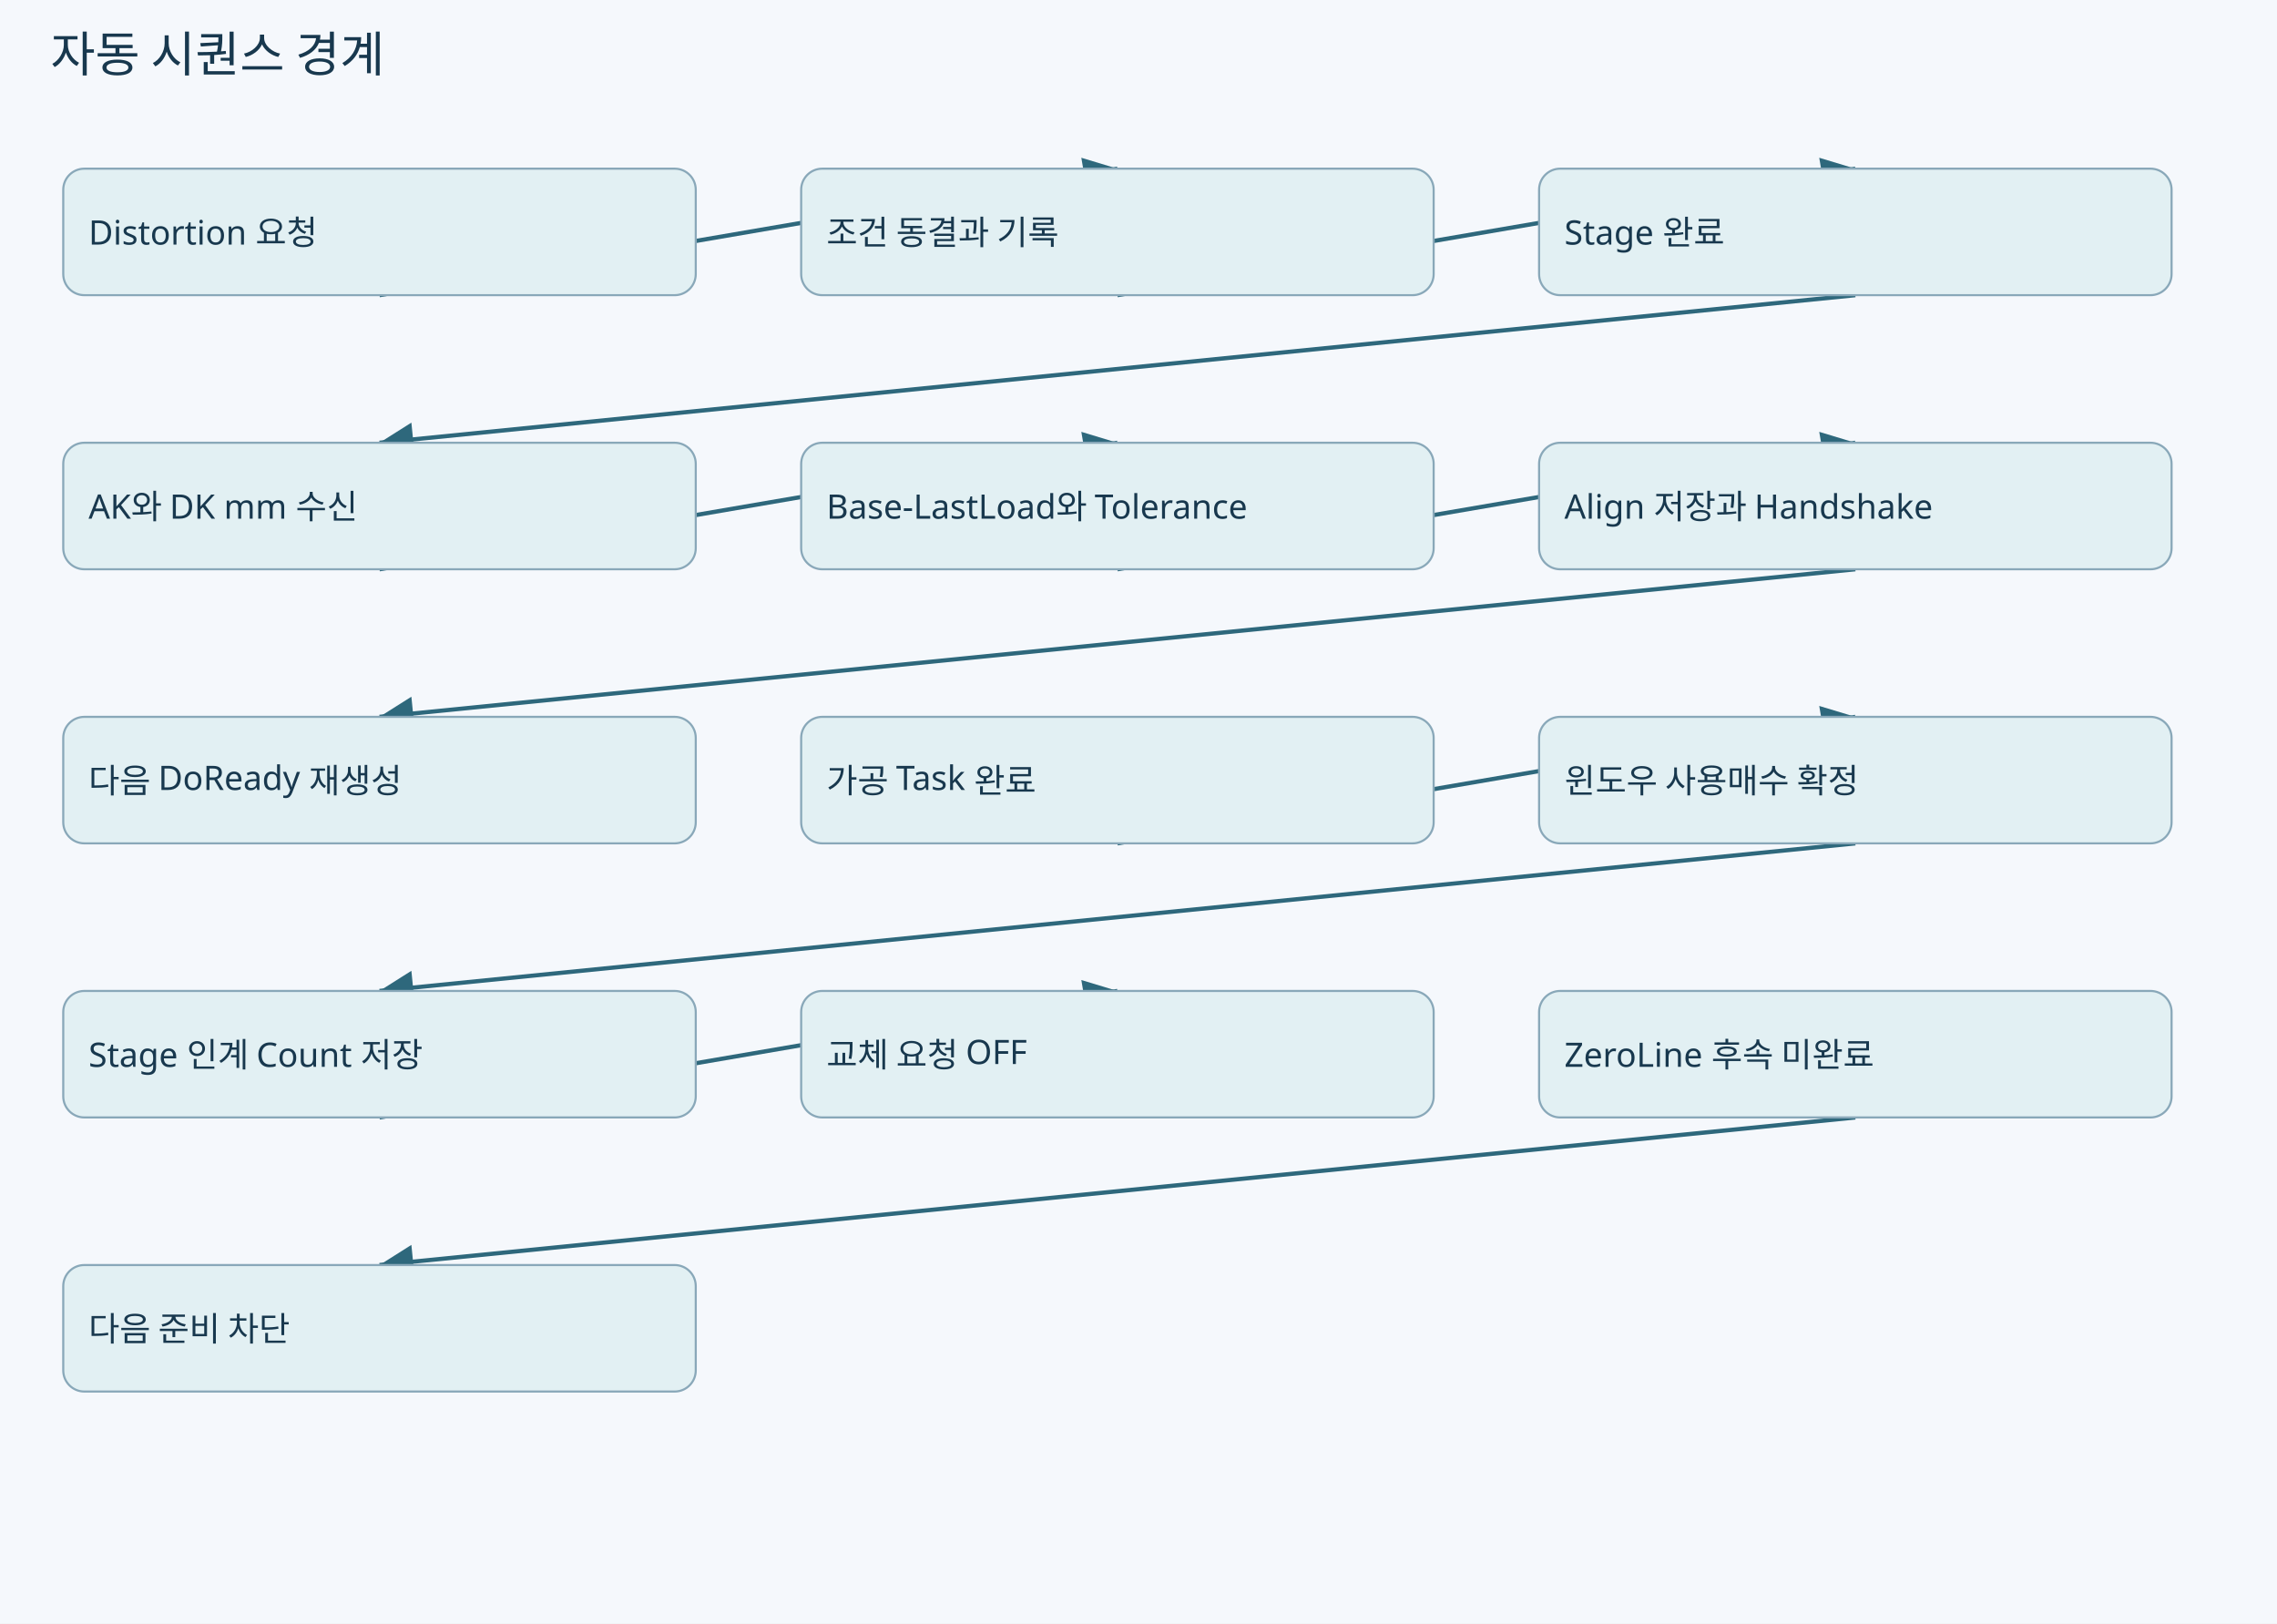
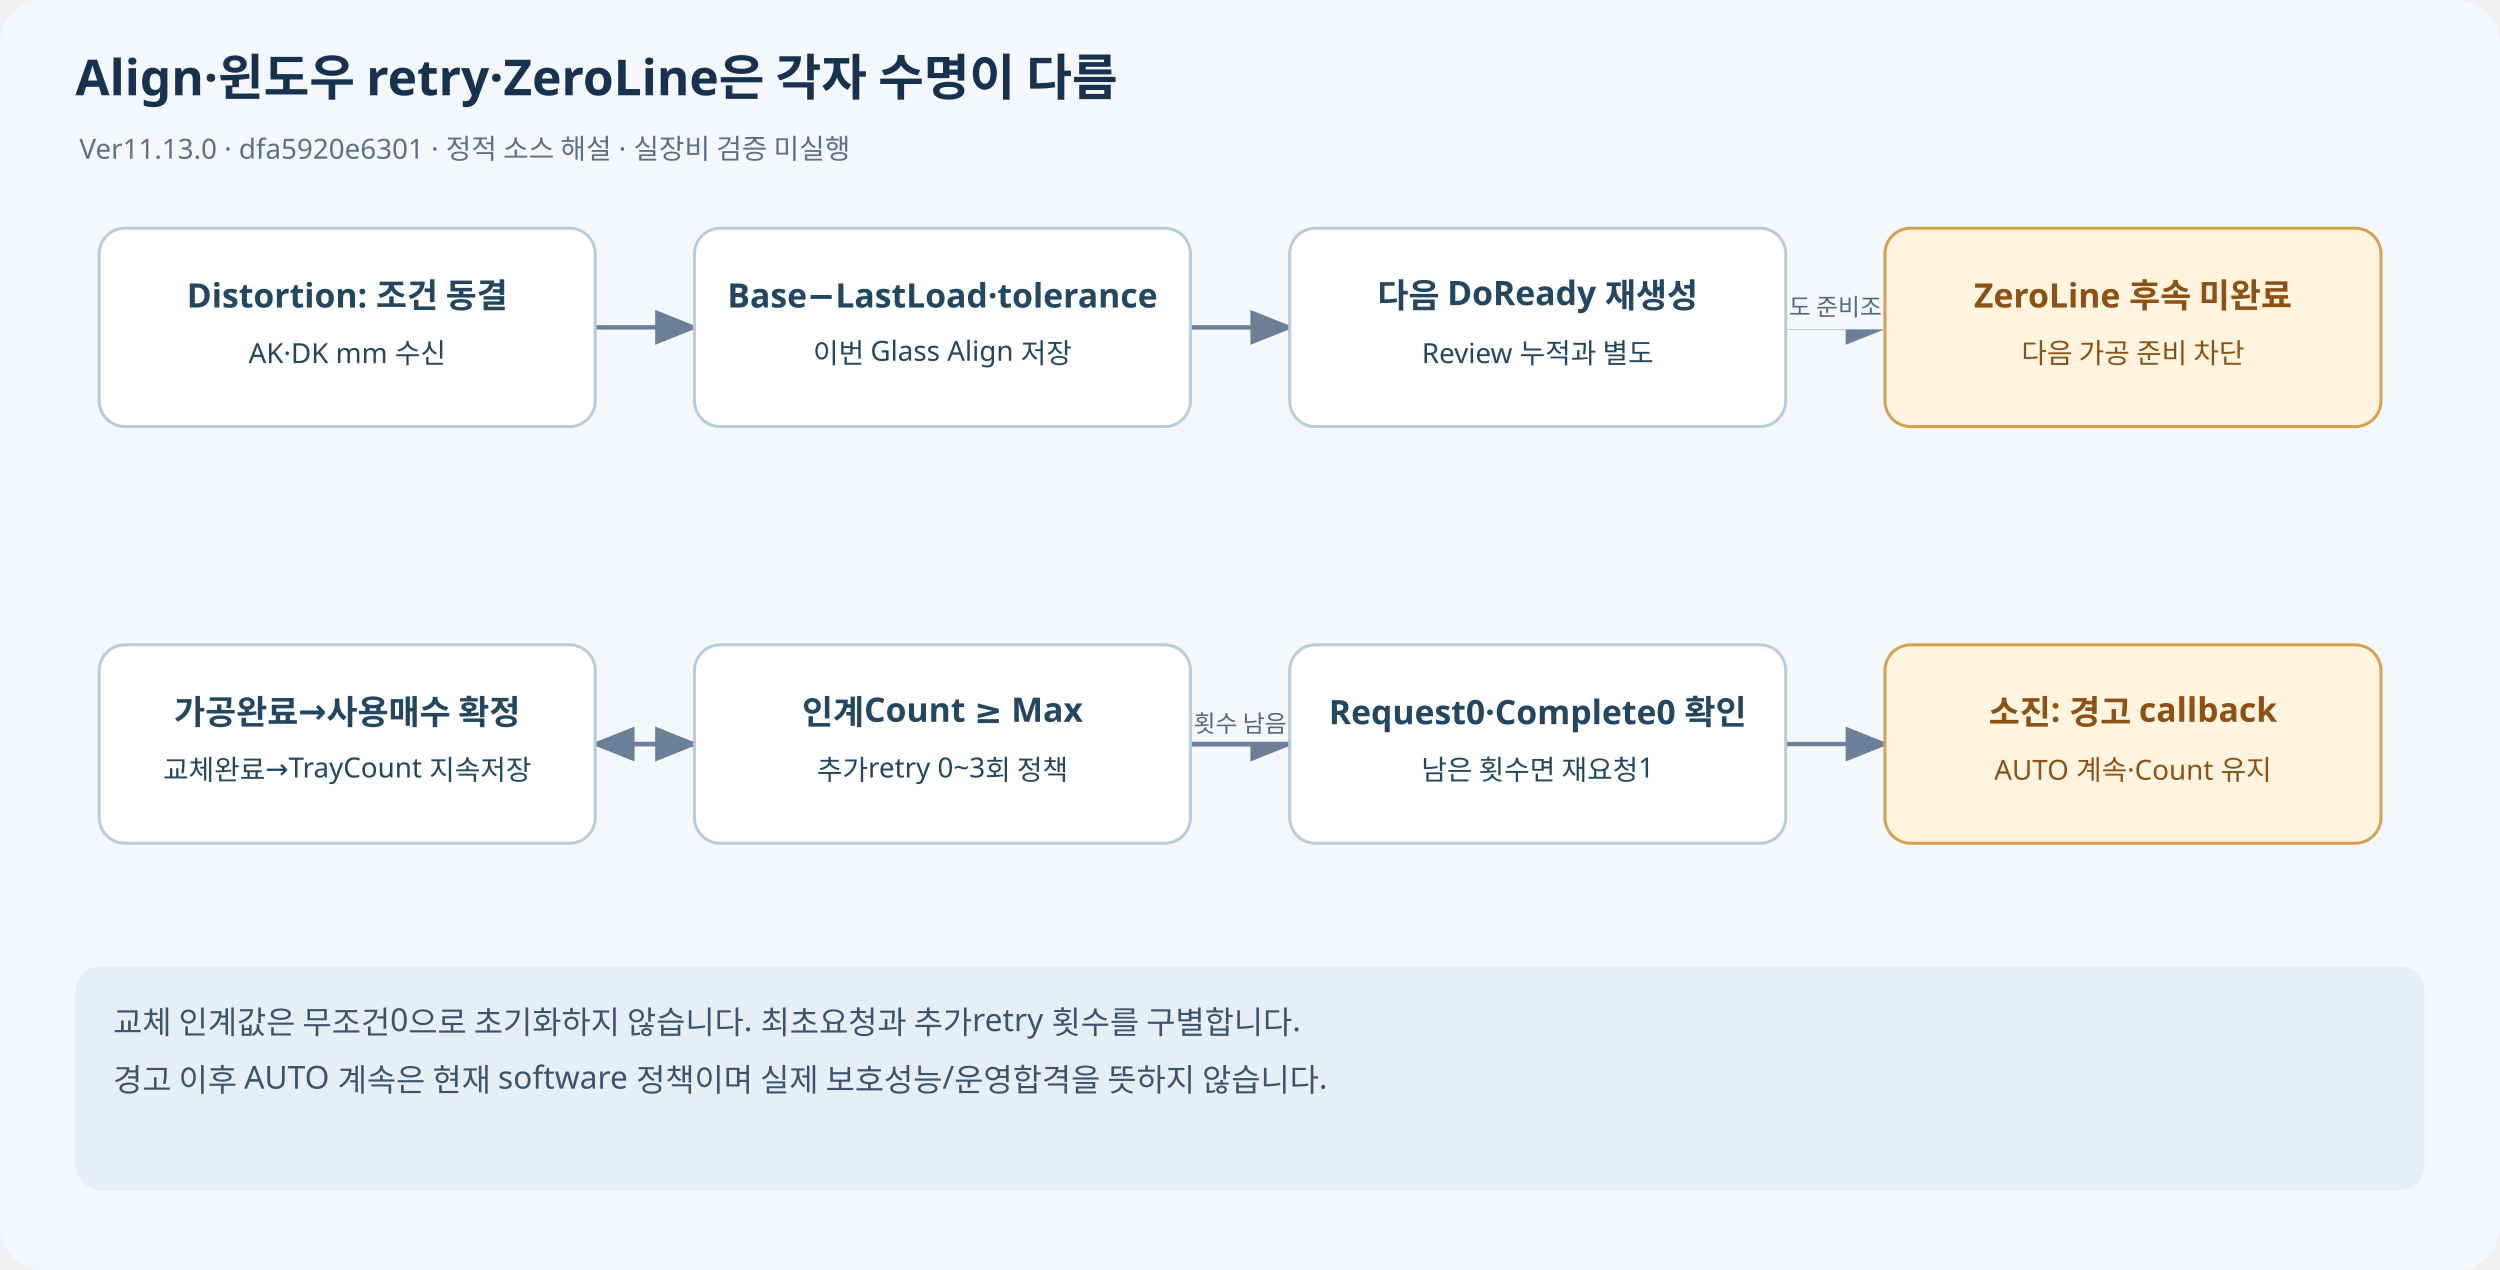
- <svg xmlns="http://www.w3.org/2000/svg" width="1080" height="770" viewBox="0 0 1080 770">
+ <svg xmlns="http://www.w3.org/2000/svg" viewBox="0 0 1260 640" role="img" aria-labelledby="title desc">
  <defs>
-     <marker id="arrow" markerWidth="9" markerHeight="9" refX="8" refY="4" orient="auto">
-       <path d="M0 0L8 4L0 8" fill="#2e687c" />
+     <marker id="arrow" markerWidth="10" markerHeight="8" refX="9" refY="4" orient="auto">
+       <path d="M0 0L10 4L0 8Z" fill="#6b7f97" />
    </marker>
  </defs>
-   <rect width="1080" height="770" fill="#f5f8fc" />
-   <text x="24" y="34" font-family="Segoe UI,sans-serif" font-size="23" fill="#18384e">자동 시퀀스 경계</text>
-   <path d="M180 140 L530 80" fill="none" stroke="#2e687c" stroke-width="2" marker-end="url(#arrow)" />
-   <path d="M530 140 L880 80" fill="none" stroke="#2e687c" stroke-width="2" marker-end="url(#arrow)" />
-   <path d="M880 140 L180 210" fill="none" stroke="#2e687c" stroke-width="2" marker-end="url(#arrow)" />
-   <path d="M180 270 L530 210" fill="none" stroke="#2e687c" stroke-width="2" marker-end="url(#arrow)" />
-   <path d="M530 270 L880 210" fill="none" stroke="#2e687c" stroke-width="2" marker-end="url(#arrow)" />
-   <path d="M880 270 L180 340" fill="none" stroke="#2e687c" stroke-width="2" marker-end="url(#arrow)" />
-   <path d="M530 400 L880 340" fill="none" stroke="#2e687c" stroke-width="2" marker-end="url(#arrow)" />
-   <path d="M880 400 L180 470" fill="none" stroke="#2e687c" stroke-width="2" marker-end="url(#arrow)" />
-   <path d="M180 530 L530 470" fill="none" stroke="#2e687c" stroke-width="2" marker-end="url(#arrow)" />
-   <path d="M880 530 L180 600" fill="none" stroke="#2e687c" stroke-width="2" marker-end="url(#arrow)" />
-   <rect x="30" y="80" width="300" height="60" rx="10" fill="#e2f0f3" stroke="#89a8b9" />
-   <text x="42" y="116" font-family="Segoe UI,sans-serif" font-size="16" fill="#18384e">Distortion 요청</text>
-   <rect x="380" y="80" width="300" height="60" rx="10" fill="#e2f0f3" stroke="#89a8b9" />
-   <text x="392" y="116" font-family="Segoe UI,sans-serif" font-size="16" fill="#18384e">조건 동결과 기록</text>
-   <rect x="730" y="80" width="300" height="60" rx="10" fill="#e2f0f3" stroke="#89a8b9" />
-   <text x="742" y="116" font-family="Segoe UI,sans-serif" font-size="16" fill="#18384e">Stage 완료</text>
-   <rect x="30" y="210" width="300" height="60" rx="10" fill="#e2f0f3" stroke="#89a8b9" />
-   <text x="42" y="246" font-family="Segoe UI,sans-serif" font-size="16" fill="#18384e">AK와 DK mm 수신</text>
-   <rect x="380" y="210" width="300" height="60" rx="10" fill="#e2f0f3" stroke="#89a8b9" />
-   <text x="392" y="246" font-family="Segoe UI,sans-serif" font-size="16" fill="#18384e">Base-LastLoad와 Tolerance</text>
-   <rect x="730" y="210" width="300" height="60" rx="10" fill="#e2f0f3" stroke="#89a8b9" />
-   <text x="742" y="246" font-family="Segoe UI,sans-serif" font-size="16" fill="#18384e">Align 저장과 Handshake</text>
-   <rect x="30" y="340" width="300" height="60" rx="10" fill="#e2f0f3" stroke="#89a8b9" />
-   <text x="42" y="376" font-family="Segoe UI,sans-serif" font-size="16" fill="#18384e">다음 DoReady 재생성</text>
-   <rect x="380" y="340" width="300" height="60" rx="10" fill="#e2f0f3" stroke="#89a8b9" />
-   <text x="392" y="376" font-family="Segoe UI,sans-serif" font-size="16" fill="#18384e">가공 Task 완료</text>
-   <rect x="730" y="340" width="300" height="60" rx="10" fill="#e2f0f3" stroke="#89a8b9" />
-   <text x="742" y="376" font-family="Segoe UI,sans-serif" font-size="16" fill="#18384e">윈도우 사용매수 확정</text>
-   <rect x="30" y="470" width="300" height="60" rx="10" fill="#e2f0f3" stroke="#89a8b9" />
-   <text x="42" y="506" font-family="Segoe UI,sans-serif" font-size="16" fill="#18384e">Stage 인계 Count 저장</text>
-   <rect x="380" y="470" width="300" height="60" rx="10" fill="#e2f0f3" stroke="#89a8b9" />
-   <text x="392" y="506" font-family="Segoe UI,sans-serif" font-size="16" fill="#18384e">교체 요청 OFF</text>
-   <rect x="730" y="470" width="300" height="60" rx="10" fill="#e2f0f3" stroke="#89a8b9" />
-   <text x="742" y="506" font-family="Segoe UI,sans-serif" font-size="16" fill="#18384e">ZeroLine 후속 미완료</text>
-   <rect x="30" y="600" width="300" height="60" rx="10" fill="#e2f0f3" stroke="#89a8b9" />
-   <text x="42" y="636" font-family="Segoe UI,sans-serif" font-size="16" fill="#18384e">다음 준비 차단</text>
+   <rect width="1260" height="640" rx="22" fill="#f4f7fb" />
+   <text x="38" y="48" font-family="Malgun Gothic, sans-serif" font-size="25" font-weight="700" fill="#16324f">Align·윈도우 retry·ZeroLine은 각자 수명이 다름</text>
+   <text x="40" y="80" font-family="Malgun Gothic, sans-serif" font-size="14" fill="#5e7087">Ver11.13.0 · dfa5920e6301 · 정적 소스 해설 · 실장비 검증 미실행</text>
+   <path d="M300 165L350 165" fill="none" stroke="#6b7f97" stroke-width="2.2" marker-end="url(#arrow)" />
+   <path d="M600 165L650 165" fill="none" stroke="#6b7f97" stroke-width="2.2" marker-end="url(#arrow)" />
+   <path d="M900 165L950 165" fill="none" stroke="#6b7f97" stroke-width="2.2" marker-end="url(#arrow)" />
+   <rect x="863" y="143" width="124" height="23" rx="5" fill="#f4f7fb" />
+   <text x="925" y="159" text-anchor="middle" font-family="Malgun Gothic, sans-serif" font-size="12" fill="#526981">별도 준비조건</text>
+   <path d="M300 375L350 375" fill="none" stroke="#6b7f97" stroke-width="2.2" marker-end="url(#arrow)" />
+   <path d="M600 375L650 375" fill="none" stroke="#6b7f97" stroke-width="2.2" marker-end="url(#arrow)" />
+   <rect x="563" y="353" width="124" height="23" rx="5" fill="#f4f7fb" />
+   <text x="625" y="369" text-anchor="middle" font-family="Malgun Gothic, sans-serif" font-size="12" fill="#526981">횟수 남음</text>
+   <path d="M650 375L300 375" fill="none" stroke="#6b7f97" stroke-width="2.2" marker-end="url(#arrow)" />
+   <rect x="413" y="353" width="124" height="23" rx="5" fill="#f4f7fb" />
+   <text x="475" y="369" text-anchor="middle" font-family="Malgun Gothic, sans-serif" font-size="12" fill="#526981">새 완료</text>
+   <path d="M600 375L950 375" fill="none" stroke="#6b7f97" stroke-width="2.2" marker-end="url(#arrow)" />
+   <rect x="713" y="353" width="124" height="23" rx="5" fill="#f4f7fb" />
+   <text x="775" y="369" text-anchor="middle" font-family="Malgun Gothic, sans-serif" font-size="12" fill="#526981">소진</text>
+   <rect x="50" y="115" width="250" height="100" rx="13" fill="#ffffff" stroke="#b7cbdc" stroke-width="1.5" />
+   <text x="175" y="155" text-anchor="middle" font-family="Malgun Gothic, sans-serif" font-size="17" font-weight="700" fill="#234760">Distortion: 조건 동결</text>
+   <text x="175" y="183" text-anchor="middle" font-family="Malgun Gothic, sans-serif" font-size="14" font-weight="400" fill="#234760">AK·DK mm 수신</text>
+   <rect x="350" y="115" width="250" height="100" rx="13" fill="#ffffff" stroke="#b7cbdc" stroke-width="1.5" />
+   <text x="475" y="155" text-anchor="middle" font-family="Malgun Gothic, sans-serif" font-size="17" font-weight="700" fill="#234760">Base−LastLoad·tolerance</text>
+   <text x="475" y="183" text-anchor="middle" font-family="Malgun Gothic, sans-serif" font-size="14" font-weight="400" fill="#234760">이번 Glass Align 저장</text>
+   <rect x="650" y="115" width="250" height="100" rx="13" fill="#ffffff" stroke="#b7cbdc" stroke-width="1.5" />
+   <text x="775" y="155" text-anchor="middle" font-family="Malgun Gothic, sans-serif" font-size="17" font-weight="700" fill="#234760">다음 DoReady 재생성</text>
+   <text x="775" y="183" text-anchor="middle" font-family="Malgun Gothic, sans-serif" font-size="14" font-weight="400" fill="#234760">Review 누적과 별도</text>
+   <rect x="950" y="115" width="250" height="100" rx="13" fill="#fff4df" stroke="#d6a04c" stroke-width="1.5" />
+   <text x="1075" y="155" text-anchor="middle" font-family="Malgun Gothic, sans-serif" font-size="17" font-weight="700" fill="#8d5114">ZeroLine 후속 미완료</text>
+   <text x="1075" y="183" text-anchor="middle" font-family="Malgun Gothic, sans-serif" font-size="14" font-weight="400" fill="#8d5114">다음 가공 준비 차단</text>
+   <rect x="50" y="325" width="250" height="100" rx="13" fill="#ffffff" stroke="#b7cbdc" stroke-width="1.5" />
+   <text x="175" y="365" text-anchor="middle" font-family="Malgun Gothic, sans-serif" font-size="17" font-weight="700" fill="#234760">가공완료→사용매수 확정</text>
+   <text x="175" y="393" text-anchor="middle" font-family="Malgun Gothic, sans-serif" font-size="14" font-weight="400" fill="#234760">교체완료→TrayCount 지속저장</text>
+   <rect x="350" y="325" width="250" height="100" rx="13" fill="#ffffff" stroke="#b7cbdc" stroke-width="1.5" />
+   <text x="475" y="365" text-anchor="middle" font-family="Malgun Gothic, sans-serif" font-size="17" font-weight="700" fill="#234760">인계Count ≥ Max</text>
+   <text x="475" y="393" text-anchor="middle" font-family="Malgun Gothic, sans-serif" font-size="14" font-weight="400" fill="#234760">추가retry 0~3회 정책</text>
+   <rect x="650" y="325" width="250" height="100" rx="13" fill="#ffffff" stroke="#b7cbdc" stroke-width="1.5" />
+   <text x="775" y="365" text-anchor="middle" font-family="Malgun Gothic, sans-serif" font-size="17" font-weight="700" fill="#234760">Request0·Complete0 확인</text>
+   <text x="775" y="393" text-anchor="middle" font-family="Malgun Gothic, sans-serif" font-size="14" font-weight="400" fill="#234760">남은 횟수면 재요청1</text>
+   <rect x="950" y="325" width="250" height="100" rx="13" fill="#fff4df" stroke="#d6a04c" stroke-width="1.5" />
+   <text x="1075" y="365" text-anchor="middle" font-family="Malgun Gothic, sans-serif" font-size="17" font-weight="700" fill="#8d5114">소진: 경고 callback</text>
+   <text x="1075" y="393" text-anchor="middle" font-family="Malgun Gothic, sans-serif" font-size="14" font-weight="400" fill="#8d5114">AUTO 계속·Count 유지</text>
+   <rect x="38" y="487" width="1184" height="113" rx="13" fill="#e8eef5" />
+   <text x="57" y="521" font-family="Malgun Gothic, sans-serif" font-size="16" fill="#3b5570">교체 인계값은 무조건0으로 초기화하지 않습니다. 최초요청과 추가retry 횟수를 구별합니다.</text>
+   <text x="57" y="550" font-family="Malgun Gothic, sans-serif" font-size="16" fill="#3b5570">경고 이후 AUTO 계속은 현재 software 정책이며 실제 보호성능/운영합격을 뜻하지 않습니다.</text>
</svg>
